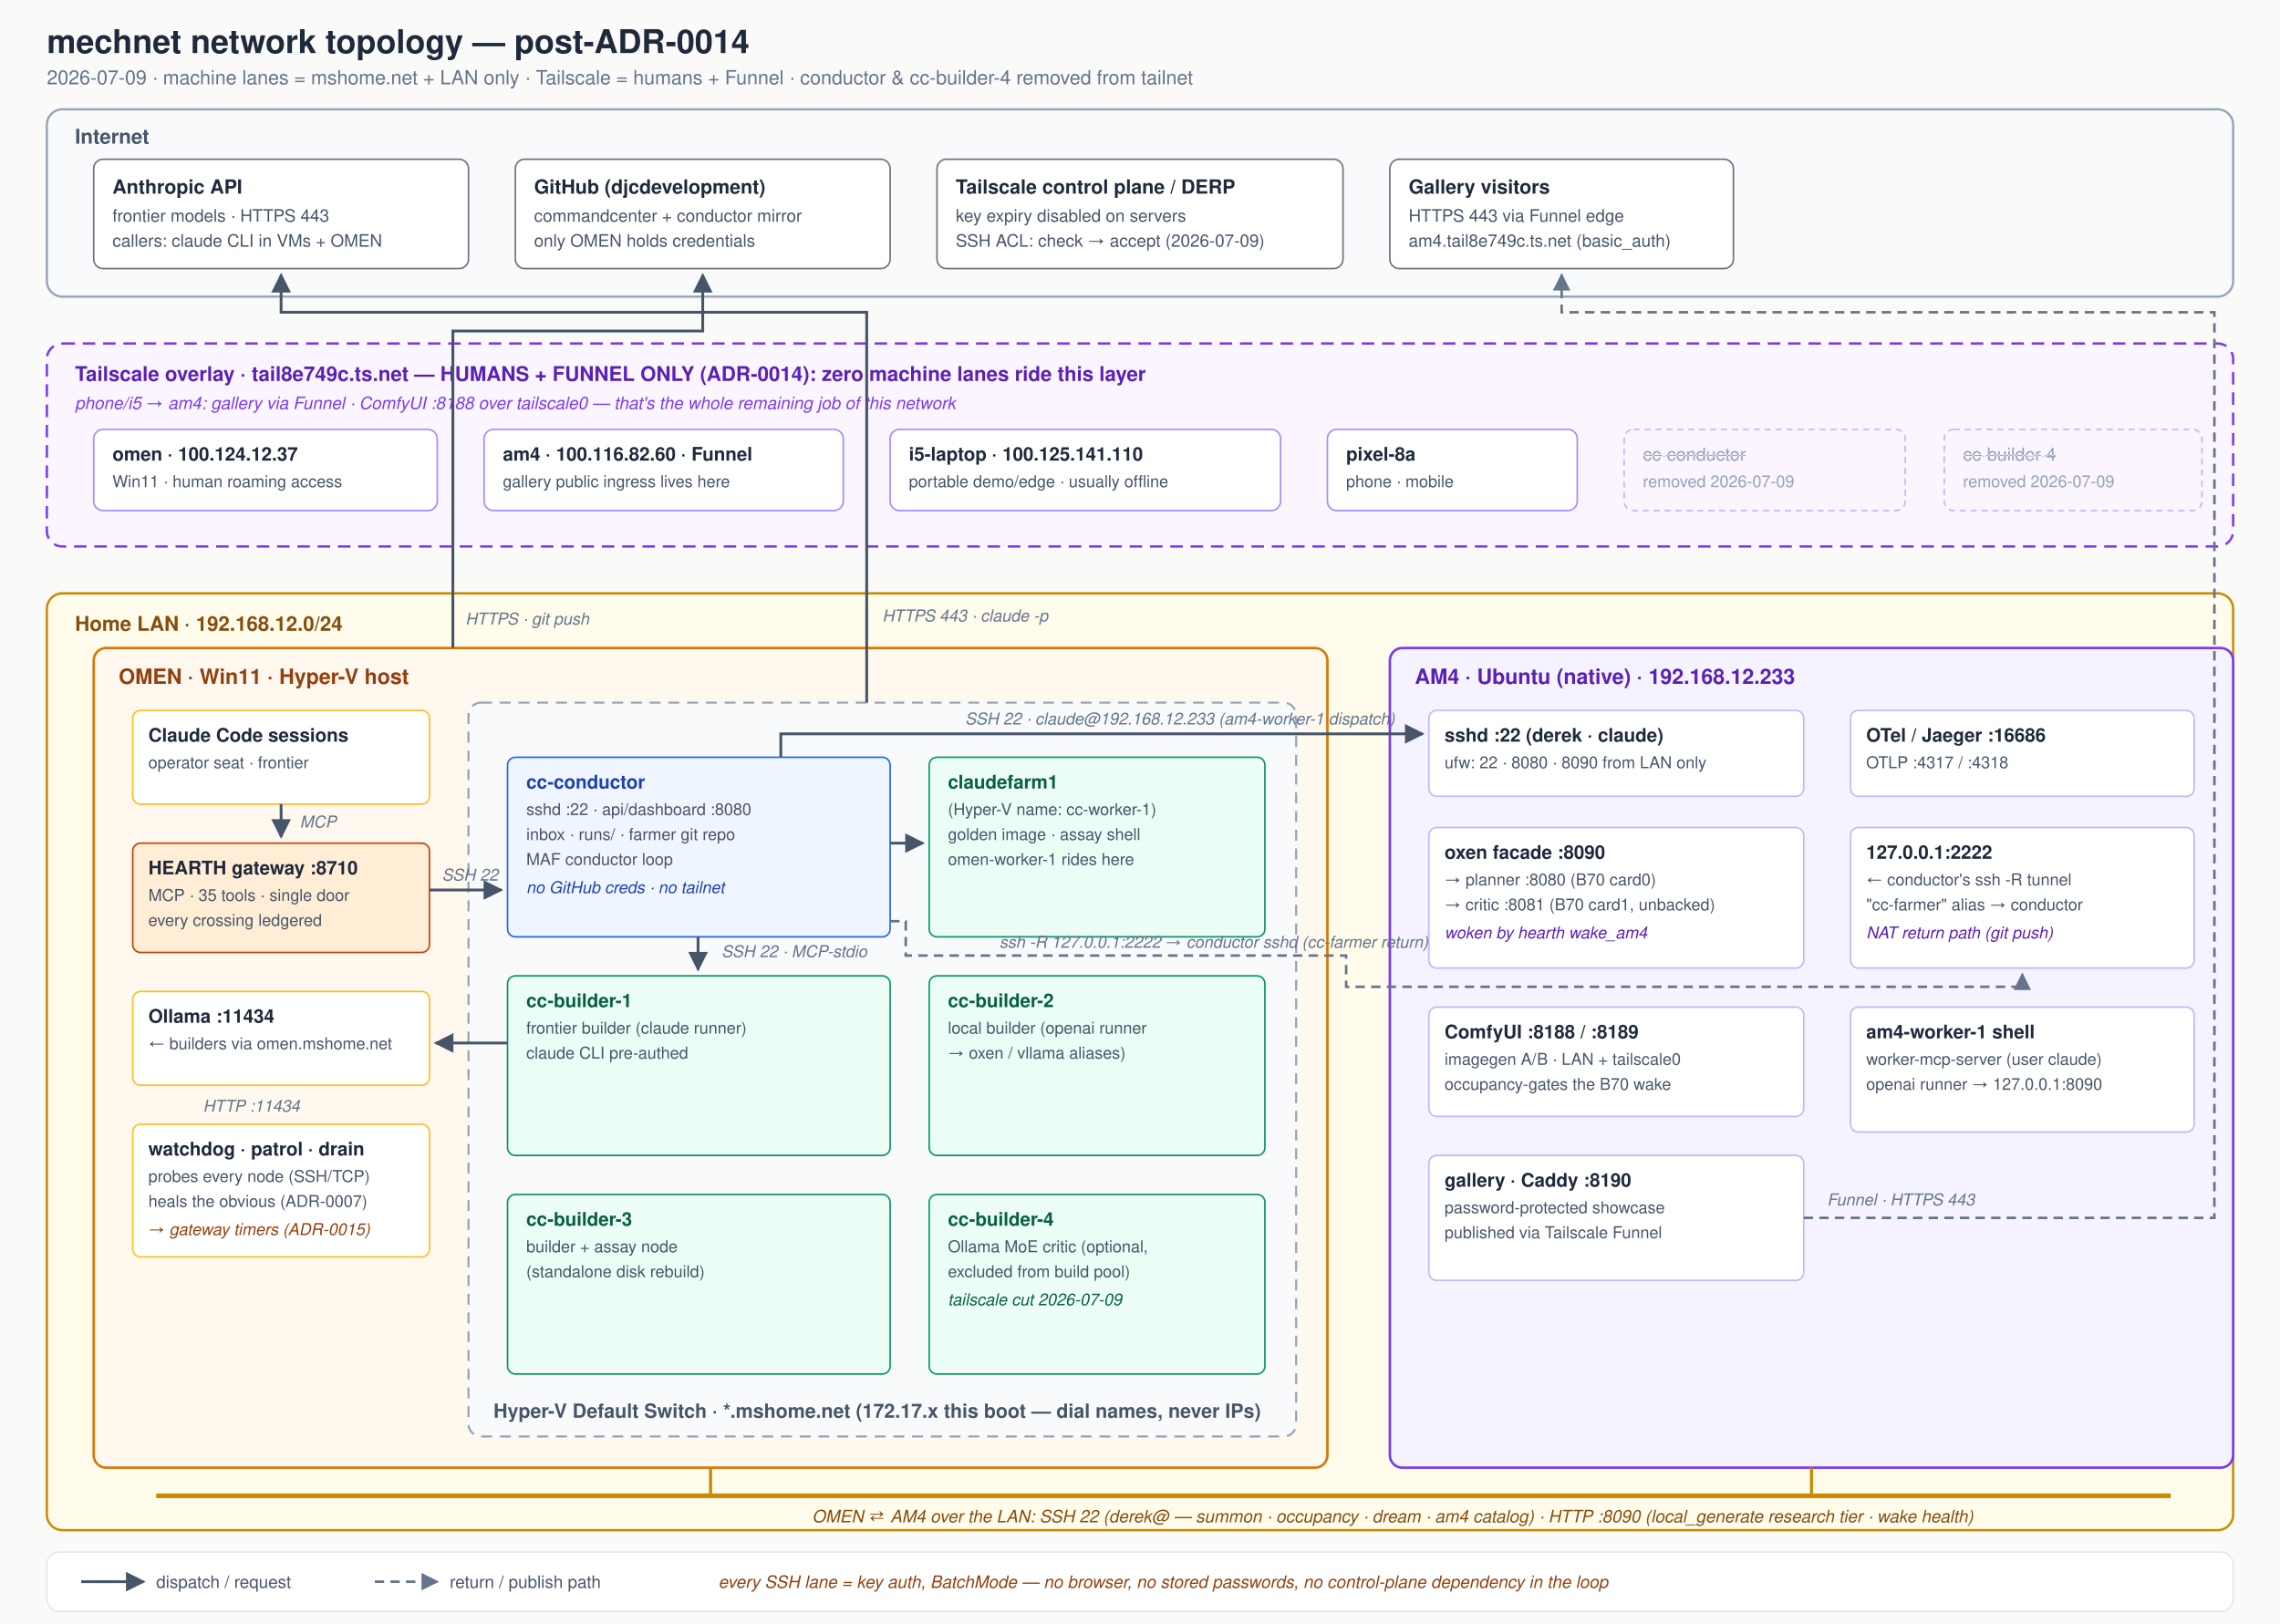
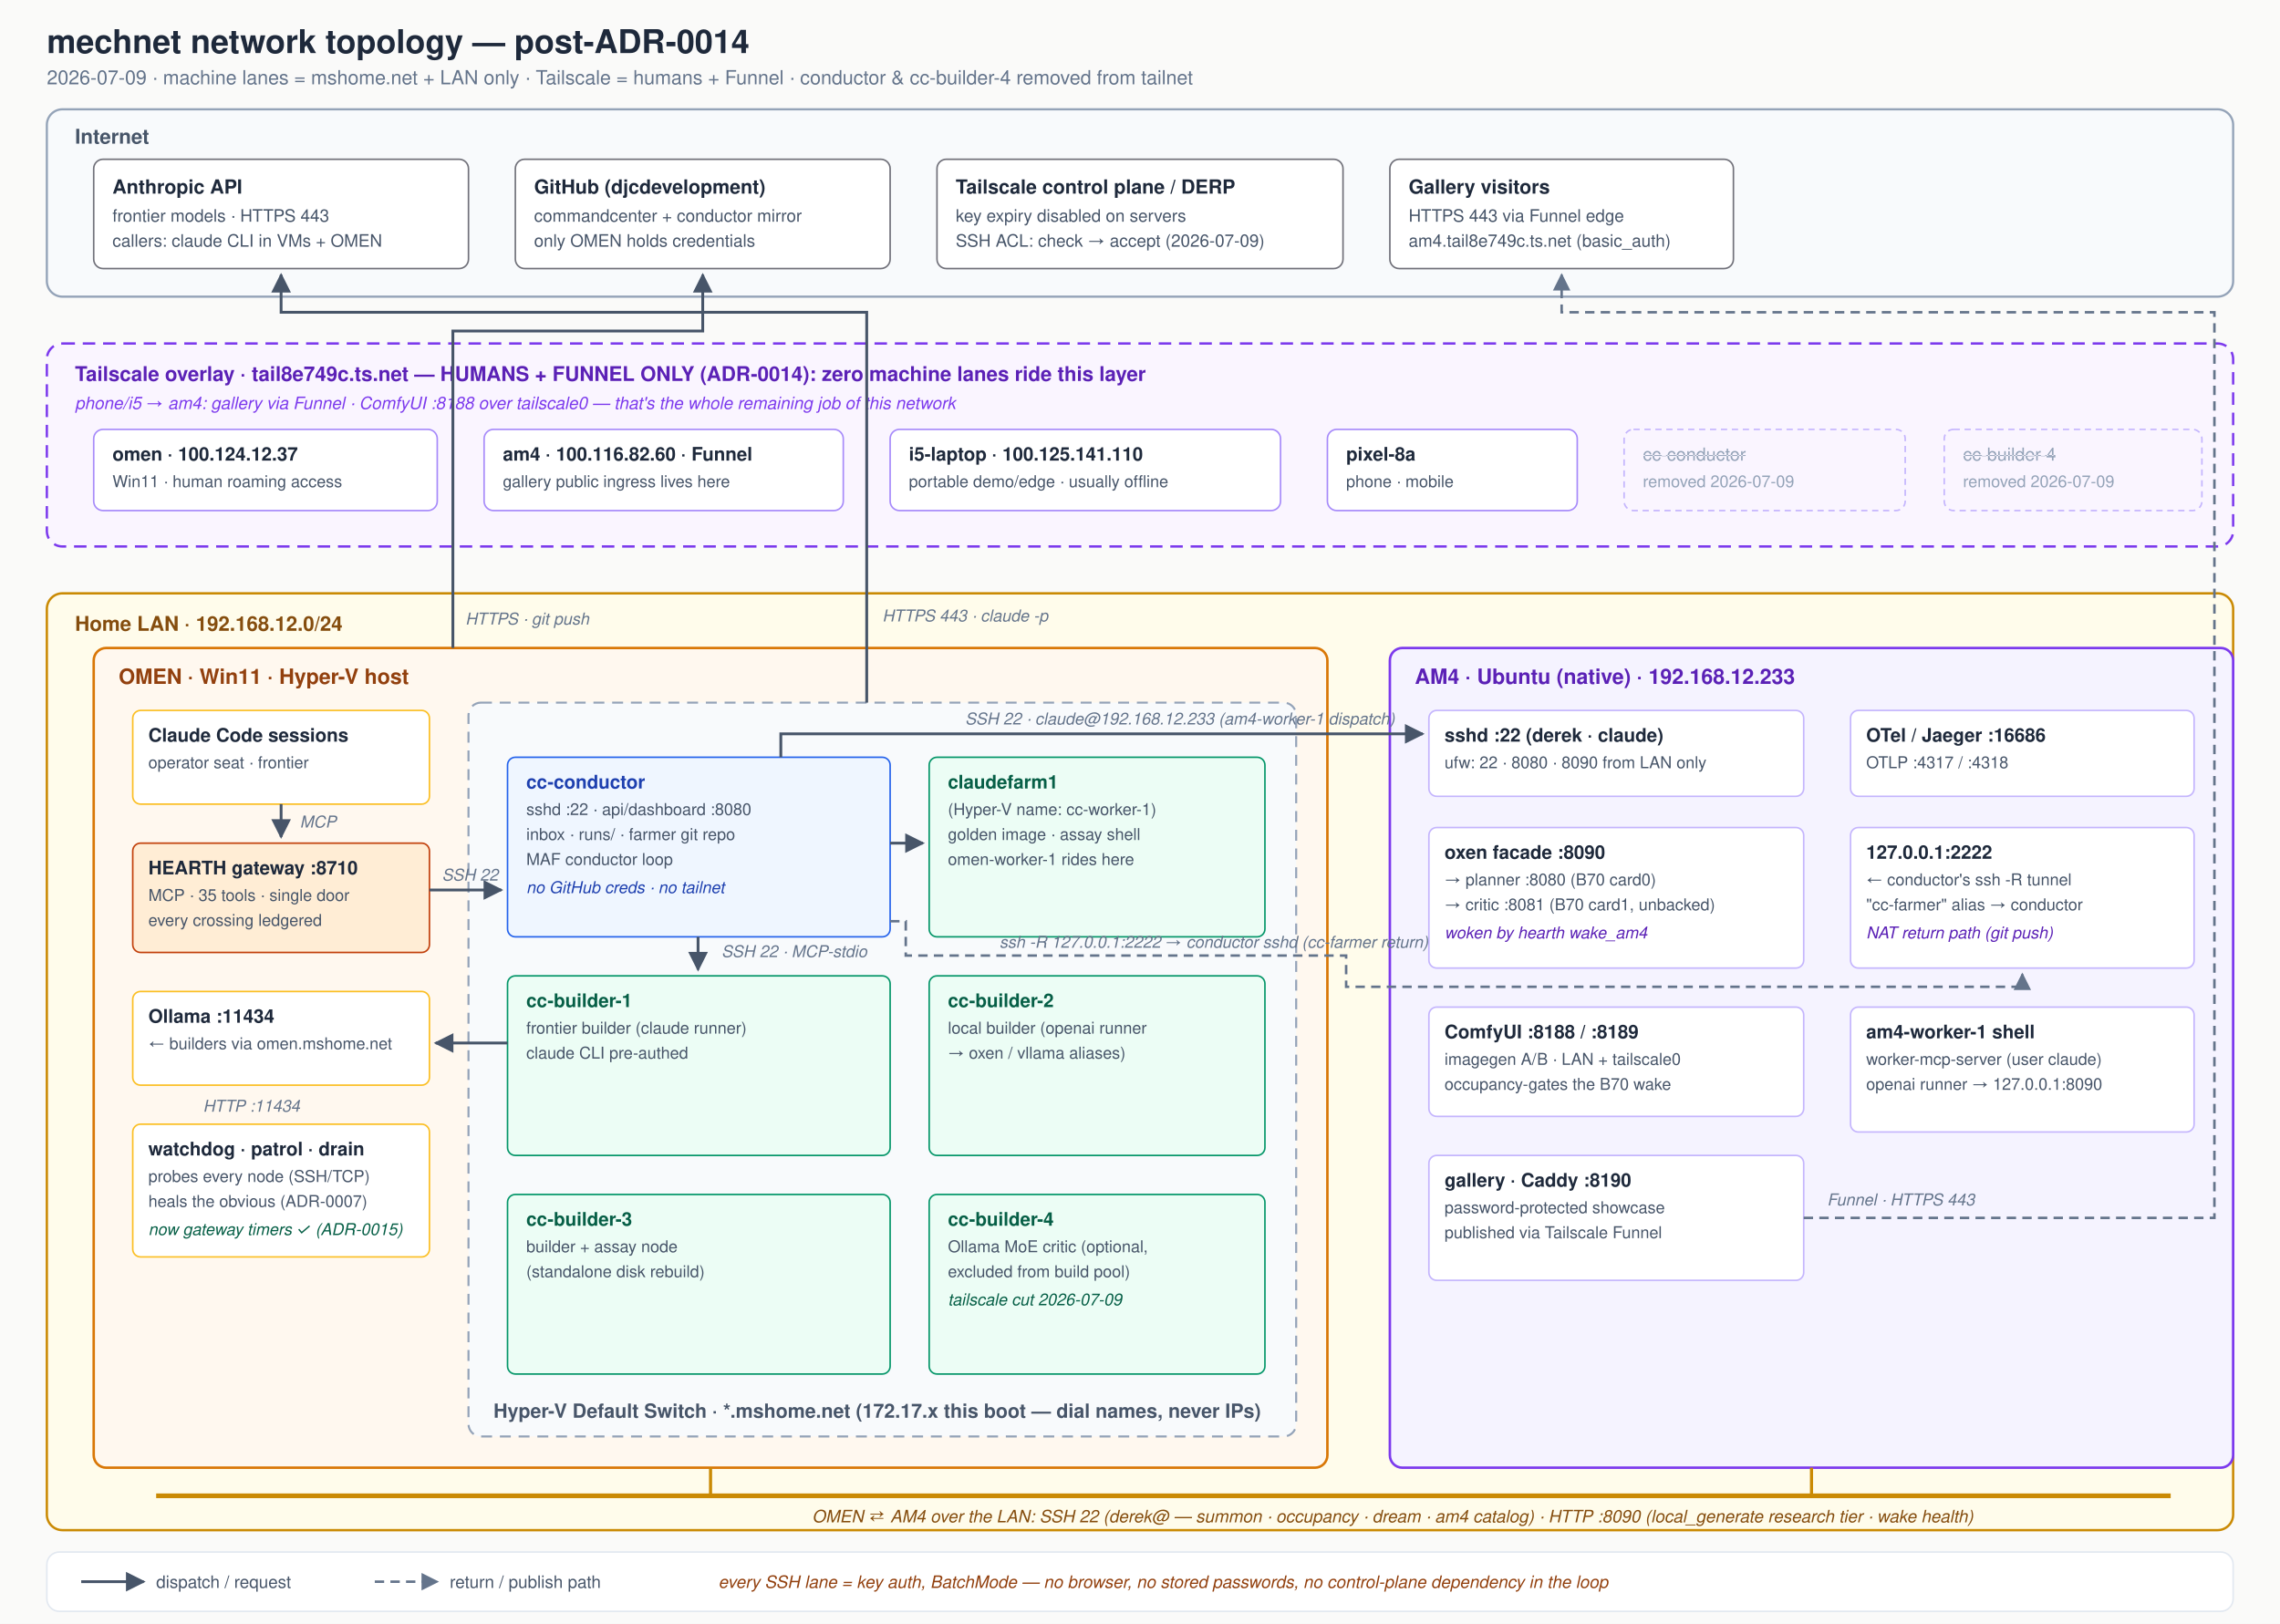
<svg xmlns="http://www.w3.org/2000/svg" viewBox="0 0 1460 1040" font-family="Segoe UI, -apple-system, Helvetica, Arial, sans-serif">
  <defs>
    <marker id="arr" viewBox="0 0 10 10" refX="9" refY="5" markerWidth="7" markerHeight="7" orient="auto-start-reverse">
      <path d="M 0 0 L 10 5 L 0 10 z" fill="#475569" />
    </marker>
    <marker id="arrd" viewBox="0 0 10 10" refX="9" refY="5" markerWidth="7" markerHeight="7" orient="auto-start-reverse">
      <path d="M 0 0 L 10 5 L 0 10 z" fill="#64748b" />
    </marker>
  </defs>
  <rect x="0" y="0" width="1460" height="1040" fill="#fafaf9" />
  <text x="30" y="34" font-size="21" font-weight="700" fill="#1e293b">mechnet network topology — post-ADR-0014</text>
  <text x="30" y="54" font-size="12.5" fill="#64748b">2026-07-09 · machine lanes = mshome.net + LAN only · Tailscale = humans + Funnel · conductor &amp; cc-builder-4 removed from tailnet</text>
  <rect x="30" y="70" width="1400" height="120" rx="10" fill="#f8fafc" stroke="#94a3b8" stroke-width="1.4" />
  <text x="48" y="92" font-size="13" font-weight="700" fill="#475569">Internet</text>
  <rect x="60" y="102" width="240" height="70" rx="6" fill="#ffffff" stroke="#71717a" />
  <text x="72" y="124" font-size="12.5" font-weight="600" fill="#1e293b">Anthropic API</text>
  <text x="72" y="142" font-size="11" fill="#475569">frontier models · HTTPS 443</text>
  <text x="72" y="158" font-size="11" fill="#475569">callers: claude CLI in VMs + OMEN</text>
  <rect x="330" y="102" width="240" height="70" rx="6" fill="#ffffff" stroke="#71717a" />
  <text x="342" y="124" font-size="12.5" font-weight="600" fill="#1e293b">GitHub (djcdevelopment)</text>
  <text x="342" y="142" font-size="11" fill="#475569">commandcenter + conductor mirror</text>
  <text x="342" y="158" font-size="11" fill="#475569">only OMEN holds credentials</text>
  <rect x="600" y="102" width="260" height="70" rx="6" fill="#ffffff" stroke="#71717a" />
  <text x="612" y="124" font-size="12.5" font-weight="600" fill="#1e293b">Tailscale control plane / DERP</text>
  <text x="612" y="142" font-size="11" fill="#475569">key expiry disabled on servers</text>
  <text x="612" y="158" font-size="11" fill="#475569">SSH ACL: check → accept (2026-07-09)</text>
  <rect x="890" y="102" width="220" height="70" rx="6" fill="#ffffff" stroke="#71717a" />
  <text x="902" y="124" font-size="12.5" font-weight="600" fill="#1e293b">Gallery visitors</text>
  <text x="902" y="142" font-size="11" fill="#475569">HTTPS 443 via Funnel edge</text>
  <text x="902" y="158" font-size="11" fill="#475569">am4.tail8e749c.ts.net (basic_auth)</text>
  <rect x="30" y="220" width="1400" height="130" rx="10" fill="#faf5ff" stroke="#7c3aed" stroke-width="1.5" stroke-dasharray="8 5" />
  <text x="48" y="244" font-size="13" font-weight="700" fill="#5b21b6">Tailscale overlay · tail8e749c.ts.net — HUMANS + FUNNEL ONLY (ADR-0014): zero machine lanes ride this layer</text>
  <text x="48" y="262" font-size="11" font-style="italic" fill="#7c3aed">phone/i5 → am4: gallery via Funnel · ComfyUI :8188 over tailscale0 — that's the whole remaining job of this network</text>
  <rect x="60" y="275" width="220" height="52" rx="6" fill="#ffffff" stroke="#a78bfa" />
  <text x="72" y="295" font-size="12" font-weight="600" fill="#1e293b">omen · 100.124.12.37</text>
  <text x="72" y="312" font-size="10.5" fill="#475569">Win11 · human roaming access</text>
  <rect x="310" y="275" width="230" height="52" rx="6" fill="#ffffff" stroke="#a78bfa" />
  <text x="322" y="295" font-size="12" font-weight="600" fill="#1e293b">am4 · 100.116.82.60 · Funnel</text>
  <text x="322" y="312" font-size="10.5" fill="#475569">gallery public ingress lives here</text>
  <rect x="570" y="275" width="250" height="52" rx="6" fill="#ffffff" stroke="#a78bfa" />
  <text x="582" y="295" font-size="12" font-weight="600" fill="#1e293b">i5-laptop · 100.125.141.110</text>
  <text x="582" y="312" font-size="10.5" fill="#475569">portable demo/edge · usually offline</text>
  <rect x="850" y="275" width="160" height="52" rx="6" fill="#ffffff" stroke="#a78bfa" />
  <text x="862" y="295" font-size="12" font-weight="600" fill="#1e293b">pixel-8a</text>
  <text x="862" y="312" font-size="10.5" fill="#475569">phone · mobile</text>
  <rect x="1040" y="275" width="180" height="52" rx="6" fill="#faf5ff" stroke="#c4b5fd" stroke-dasharray="4 3" />
  <text x="1052" y="295" font-size="11.5" fill="#94a3b8" text-decoration="line-through">cc-conductor</text>
  <text x="1052" y="312" font-size="10.5" fill="#94a3b8">removed 2026-07-09</text>
  <rect x="1245" y="275" width="165" height="52" rx="6" fill="#faf5ff" stroke="#c4b5fd" stroke-dasharray="4 3" />
  <text x="1257" y="295" font-size="11.5" fill="#94a3b8" text-decoration="line-through">cc-builder-4</text>
  <text x="1257" y="312" font-size="10.5" fill="#94a3b8">removed 2026-07-09</text>
  <rect x="30" y="380" width="1400" height="600" rx="10" fill="#fffceb" stroke="#ca8a04" stroke-width="1.5" />
  <text x="48" y="404" font-size="13" font-weight="700" fill="#854d0e">Home LAN · 192.168.12.0/24</text>
  <rect x="60" y="415" width="790" height="525" rx="8" fill="#fff8ef" stroke="#d97706" stroke-width="1.6" />
  <text x="76" y="438" font-size="13.5" font-weight="700" fill="#92400e">OMEN · Win11 · Hyper-V host</text>
  <rect x="85" y="455" width="190" height="60" rx="5" fill="#ffffff" stroke="#fbbf24" />
  <text x="95" y="475" font-size="12" font-weight="600" fill="#1e293b">Claude Code sessions</text>
  <text x="95" y="492" font-size="10.5" fill="#475569">operator seat · frontier</text>
  <rect x="85" y="540" width="190" height="70" rx="5" fill="#ffedd5" stroke="#c2410c" />
  <text x="95" y="560" font-size="12" font-weight="600" fill="#1e293b">HEARTH gateway :8710</text>
  <text x="95" y="577" font-size="10.5" fill="#475569">MCP · 35 tools · single door</text>
  <text x="95" y="593" font-size="10.5" fill="#475569">every crossing ledgered</text>
  <rect x="85" y="635" width="190" height="60" rx="5" fill="#ffffff" stroke="#fbbf24" />
  <text x="95" y="655" font-size="12" font-weight="600" fill="#1e293b">Ollama :11434</text>
  <text x="95" y="672" font-size="10.5" fill="#475569">← builders via omen.mshome.net</text>
  <rect x="85" y="720" width="190" height="85" rx="5" fill="#ffffff" stroke="#fbbf24" />
  <text x="95" y="740" font-size="12" font-weight="600" fill="#1e293b">watchdog · patrol · drain</text>
  <text x="95" y="757" font-size="10.5" fill="#475569">probes every node (SSH/TCP)</text>
  <text x="95" y="773" font-size="10.5" fill="#475569">heals the obvious (ADR-0007)</text>
-   <text x="95" y="791" font-size="10.5" font-style="italic" fill="#92400e">→ gateway timers (ADR-0015)</text>
+   <text x="95" y="791" font-size="10.5" font-style="italic" fill="#065f46">now gateway timers ✓ (ADR-0015)</text>
  <rect x="300" y="450" width="530" height="470" rx="8" fill="#f8fafc" stroke="#94a3b8" stroke-width="1.3" stroke-dasharray="7 5" />
  <text x="316" y="908" font-size="12.5" font-weight="700" fill="#475569">Hyper-V Default Switch · *.mshome.net (172.17.x this boot — dial names, never IPs)</text>
  <rect x="325" y="485" width="245" height="115" rx="5" fill="#eff6ff" stroke="#2563eb" />
  <text x="337" y="505" font-size="12" font-weight="700" fill="#1e40af">cc-conductor</text>
  <text x="337" y="522" font-size="10.5" fill="#475569">sshd :22 · api/dashboard :8080</text>
  <text x="337" y="538" font-size="10.5" fill="#475569">inbox · runs/ · farmer git repo</text>
  <text x="337" y="554" font-size="10.5" fill="#475569">MAF conductor loop</text>
  <text x="337" y="572" font-size="10.5" font-style="italic" fill="#1e40af">no GitHub creds · no tailnet</text>
  <rect x="595" y="485" width="215" height="115" rx="5" fill="#ecfdf5" stroke="#059669" />
  <text x="607" y="505" font-size="12" font-weight="700" fill="#065f46">claudefarm1</text>
  <text x="607" y="522" font-size="10.5" fill="#475569">(Hyper-V name: cc-worker-1)</text>
  <text x="607" y="538" font-size="10.5" fill="#475569">golden image · assay shell</text>
  <text x="607" y="554" font-size="10.5" fill="#475569">omen-worker-1 rides here</text>
  <rect x="325" y="625" width="245" height="115" rx="5" fill="#ecfdf5" stroke="#059669" />
  <text x="337" y="645" font-size="12" font-weight="700" fill="#065f46">cc-builder-1</text>
  <text x="337" y="662" font-size="10.5" fill="#475569">frontier builder (claude runner)</text>
  <text x="337" y="678" font-size="10.5" fill="#475569">claude CLI pre-authed</text>
  <rect x="595" y="625" width="215" height="115" rx="5" fill="#ecfdf5" stroke="#059669" />
  <text x="607" y="645" font-size="12" font-weight="700" fill="#065f46">cc-builder-2</text>
  <text x="607" y="662" font-size="10.5" fill="#475569">local builder (openai runner</text>
  <text x="607" y="678" font-size="10.5" fill="#475569">→ oxen / vllama aliases)</text>
  <rect x="325" y="765" width="245" height="115" rx="5" fill="#ecfdf5" stroke="#059669" />
  <text x="337" y="785" font-size="12" font-weight="700" fill="#065f46">cc-builder-3</text>
  <text x="337" y="802" font-size="10.5" fill="#475569">builder + assay node</text>
  <text x="337" y="818" font-size="10.5" fill="#475569">(standalone disk rebuild)</text>
  <rect x="595" y="765" width="215" height="115" rx="5" fill="#ecfdf5" stroke="#059669" />
  <text x="607" y="785" font-size="12" font-weight="700" fill="#065f46">cc-builder-4</text>
  <text x="607" y="802" font-size="10.5" fill="#475569">Ollama MoE critic (optional,</text>
  <text x="607" y="818" font-size="10.5" fill="#475569">excluded from build pool)</text>
  <text x="607" y="836" font-size="10.5" font-style="italic" fill="#065f46">tailscale cut 2026-07-09</text>
  <rect x="890" y="415" width="540" height="525" rx="8" fill="#f5f3ff" stroke="#7c3aed" stroke-width="1.6" />
  <text x="906" y="438" font-size="13.5" font-weight="700" fill="#5b21b6">AM4 · Ubuntu (native) · 192.168.12.233</text>
  <rect x="915" y="455" width="240" height="55" rx="5" fill="#ffffff" stroke="#c4b5fd" />
  <text x="925" y="475" font-size="12" font-weight="600" fill="#1e293b">sshd :22 (derek · claude)</text>
  <text x="925" y="492" font-size="10.5" fill="#475569">ufw: 22 · 8080 · 8090 from LAN only</text>
  <rect x="1185" y="455" width="220" height="55" rx="5" fill="#ffffff" stroke="#c4b5fd" />
  <text x="1195" y="475" font-size="12" font-weight="600" fill="#1e293b">OTel / Jaeger :16686</text>
  <text x="1195" y="492" font-size="10.5" fill="#475569">OTLP :4317 / :4318</text>
  <rect x="915" y="530" width="240" height="90" rx="5" fill="#ffffff" stroke="#c4b5fd" />
  <text x="925" y="550" font-size="12" font-weight="600" fill="#1e293b">oxen facade :8090</text>
  <text x="925" y="567" font-size="10.5" fill="#475569">→ planner :8080 (B70 card0)</text>
  <text x="925" y="583" font-size="10.5" fill="#475569">→ critic :8081 (B70 card1, unbacked)</text>
  <text x="925" y="601" font-size="10.5" font-style="italic" fill="#5b21b6">woken by hearth wake_am4</text>
  <rect x="1185" y="530" width="220" height="90" rx="5" fill="#ffffff" stroke="#c4b5fd" />
  <text x="1195" y="550" font-size="12" font-weight="600" fill="#1e293b">127.0.0.1:2222</text>
  <text x="1195" y="567" font-size="10.5" fill="#475569">← conductor's ssh -R tunnel</text>
  <text x="1195" y="583" font-size="10.5" fill="#475569">"cc-farmer" alias → conductor</text>
  <text x="1195" y="601" font-size="10.5" font-style="italic" fill="#5b21b6">NAT return path (git push)</text>
  <rect x="915" y="645" width="240" height="70" rx="5" fill="#ffffff" stroke="#c4b5fd" />
  <text x="925" y="665" font-size="12" font-weight="600" fill="#1e293b">ComfyUI :8188 / :8189</text>
  <text x="925" y="682" font-size="10.5" fill="#475569">imagegen A/B · LAN + tailscale0</text>
  <text x="925" y="698" font-size="10.5" fill="#475569">occupancy-gates the B70 wake</text>
  <rect x="915" y="740" width="240" height="80" rx="5" fill="#ffffff" stroke="#c4b5fd" />
  <text x="925" y="760" font-size="12" font-weight="600" fill="#1e293b">gallery · Caddy :8190</text>
  <text x="925" y="777" font-size="10.5" fill="#475569">password-protected showcase</text>
  <text x="925" y="793" font-size="10.5" fill="#475569">published via Tailscale Funnel</text>
  <rect x="1185" y="645" width="220" height="80" rx="5" fill="#ffffff" stroke="#c4b5fd" />
  <text x="1195" y="665" font-size="12" font-weight="600" fill="#1e293b">am4-worker-1 shell</text>
  <text x="1195" y="682" font-size="10.5" fill="#475569">worker-mcp-server (user claude)</text>
  <text x="1195" y="698" font-size="10.5" fill="#475569">openai runner → 127.0.0.1:8090</text>
  <line x1="180" y1="515" x2="180" y2="536" stroke="#475569" stroke-width="1.8" marker-end="url(#arr)" />
  <text x="192" y="530" font-size="10.5" font-style="italic" fill="#64748b">MCP</text>
  <line x1="275" y1="570" x2="321" y2="570" stroke="#475569" stroke-width="1.8" marker-end="url(#arr)" />
  <text x="283" y="564" font-size="10.5" font-style="italic" fill="#64748b">SSH 22</text>
  <line x1="447" y1="600" x2="447" y2="621" stroke="#475569" stroke-width="1.8" marker-end="url(#arr)" />
  <line x1="570" y1="540" x2="591" y2="540" stroke="#475569" stroke-width="1.8" marker-end="url(#arr)" />
  <text x="462" y="613" font-size="10.5" font-style="italic" fill="#64748b">SSH 22 · MCP-stdio</text>
  <line x1="325" y1="668" x2="279" y2="668" stroke="#475569" stroke-width="1.8" marker-end="url(#arr)" />
  <text x="130" y="712" font-size="10.5" font-style="italic" fill="#64748b">HTTP :11434</text>
  <polyline points="555,450 555,200 180,200 180,176" fill="none" stroke="#475569" stroke-width="1.8" marker-end="url(#arr)" />
  <text x="565" y="398" font-size="10.5" font-style="italic" fill="#64748b">HTTPS 443 · claude -p</text>
  <polyline points="290,415 290,212 450,212 450,176" fill="none" stroke="#475569" stroke-width="1.8" marker-end="url(#arr)" />
  <text x="298" y="400" font-size="10.5" font-style="italic" fill="#64748b">HTTPS · git push</text>
  <polyline points="500,485 500,470 911,470" fill="none" stroke="#475569" stroke-width="1.8" marker-end="url(#arr)" />
  <text x="618" y="464" font-size="10.5" font-style="italic" fill="#64748b">SSH 22 · claude@192.168.12.233 (am4-worker-1 dispatch)</text>
  <polyline points="570,590 580,590 580,612 862,612 862,632 1295,632 1295,624" fill="none" stroke="#64748b" stroke-width="1.6" stroke-dasharray="6 4" marker-end="url(#arrd)" />
  <text x="640" y="607" font-size="10.5" font-style="italic" fill="#64748b">ssh -R 127.0.0.1:2222 → conductor sshd (cc-farmer return)</text>
  <polyline points="1155,780 1418,780 1418,200 1000,200 1000,176" fill="none" stroke="#64748b" stroke-width="1.6" stroke-dasharray="6 4" marker-end="url(#arrd)" />
  <text x="1170" y="772" font-size="10.5" font-style="italic" fill="#64748b">Funnel · HTTPS 443</text>
  <line x1="100" y1="958" x2="1390" y2="958" stroke="#ca8a04" stroke-width="3" />
  <line x1="455" y1="940" x2="455" y2="958" stroke="#ca8a04" stroke-width="2" />
  <line x1="1160" y1="940" x2="1160" y2="958" stroke="#ca8a04" stroke-width="2" />
  <text x="520" y="975" font-size="11" font-style="italic" fill="#854d0e">OMEN ⇄ AM4 over the LAN: SSH 22 (derek@ — summon · occupancy · dream · am4 catalog) · HTTP :8090 (local_generate research tier · wake health)</text>
  <rect x="30" y="994" width="1400" height="38" rx="8" fill="#ffffff" stroke="#e2e8f0" />
  <line x1="52" y1="1013" x2="92" y2="1013" stroke="#475569" stroke-width="1.8" marker-end="url(#arr)" />
  <text x="100" y="1017" font-size="11" fill="#475569">dispatch / request</text>
  <line x1="240" y1="1013" x2="280" y2="1013" stroke="#64748b" stroke-width="1.6" stroke-dasharray="6 4" marker-end="url(#arrd)" />
  <text x="288" y="1017" font-size="11" fill="#475569">return / publish path</text>
  <text x="460" y="1017" font-size="11" font-style="italic" fill="#92400e">every SSH lane = key auth, BatchMode — no browser, no stored passwords, no control-plane dependency in the loop</text>
</svg>
